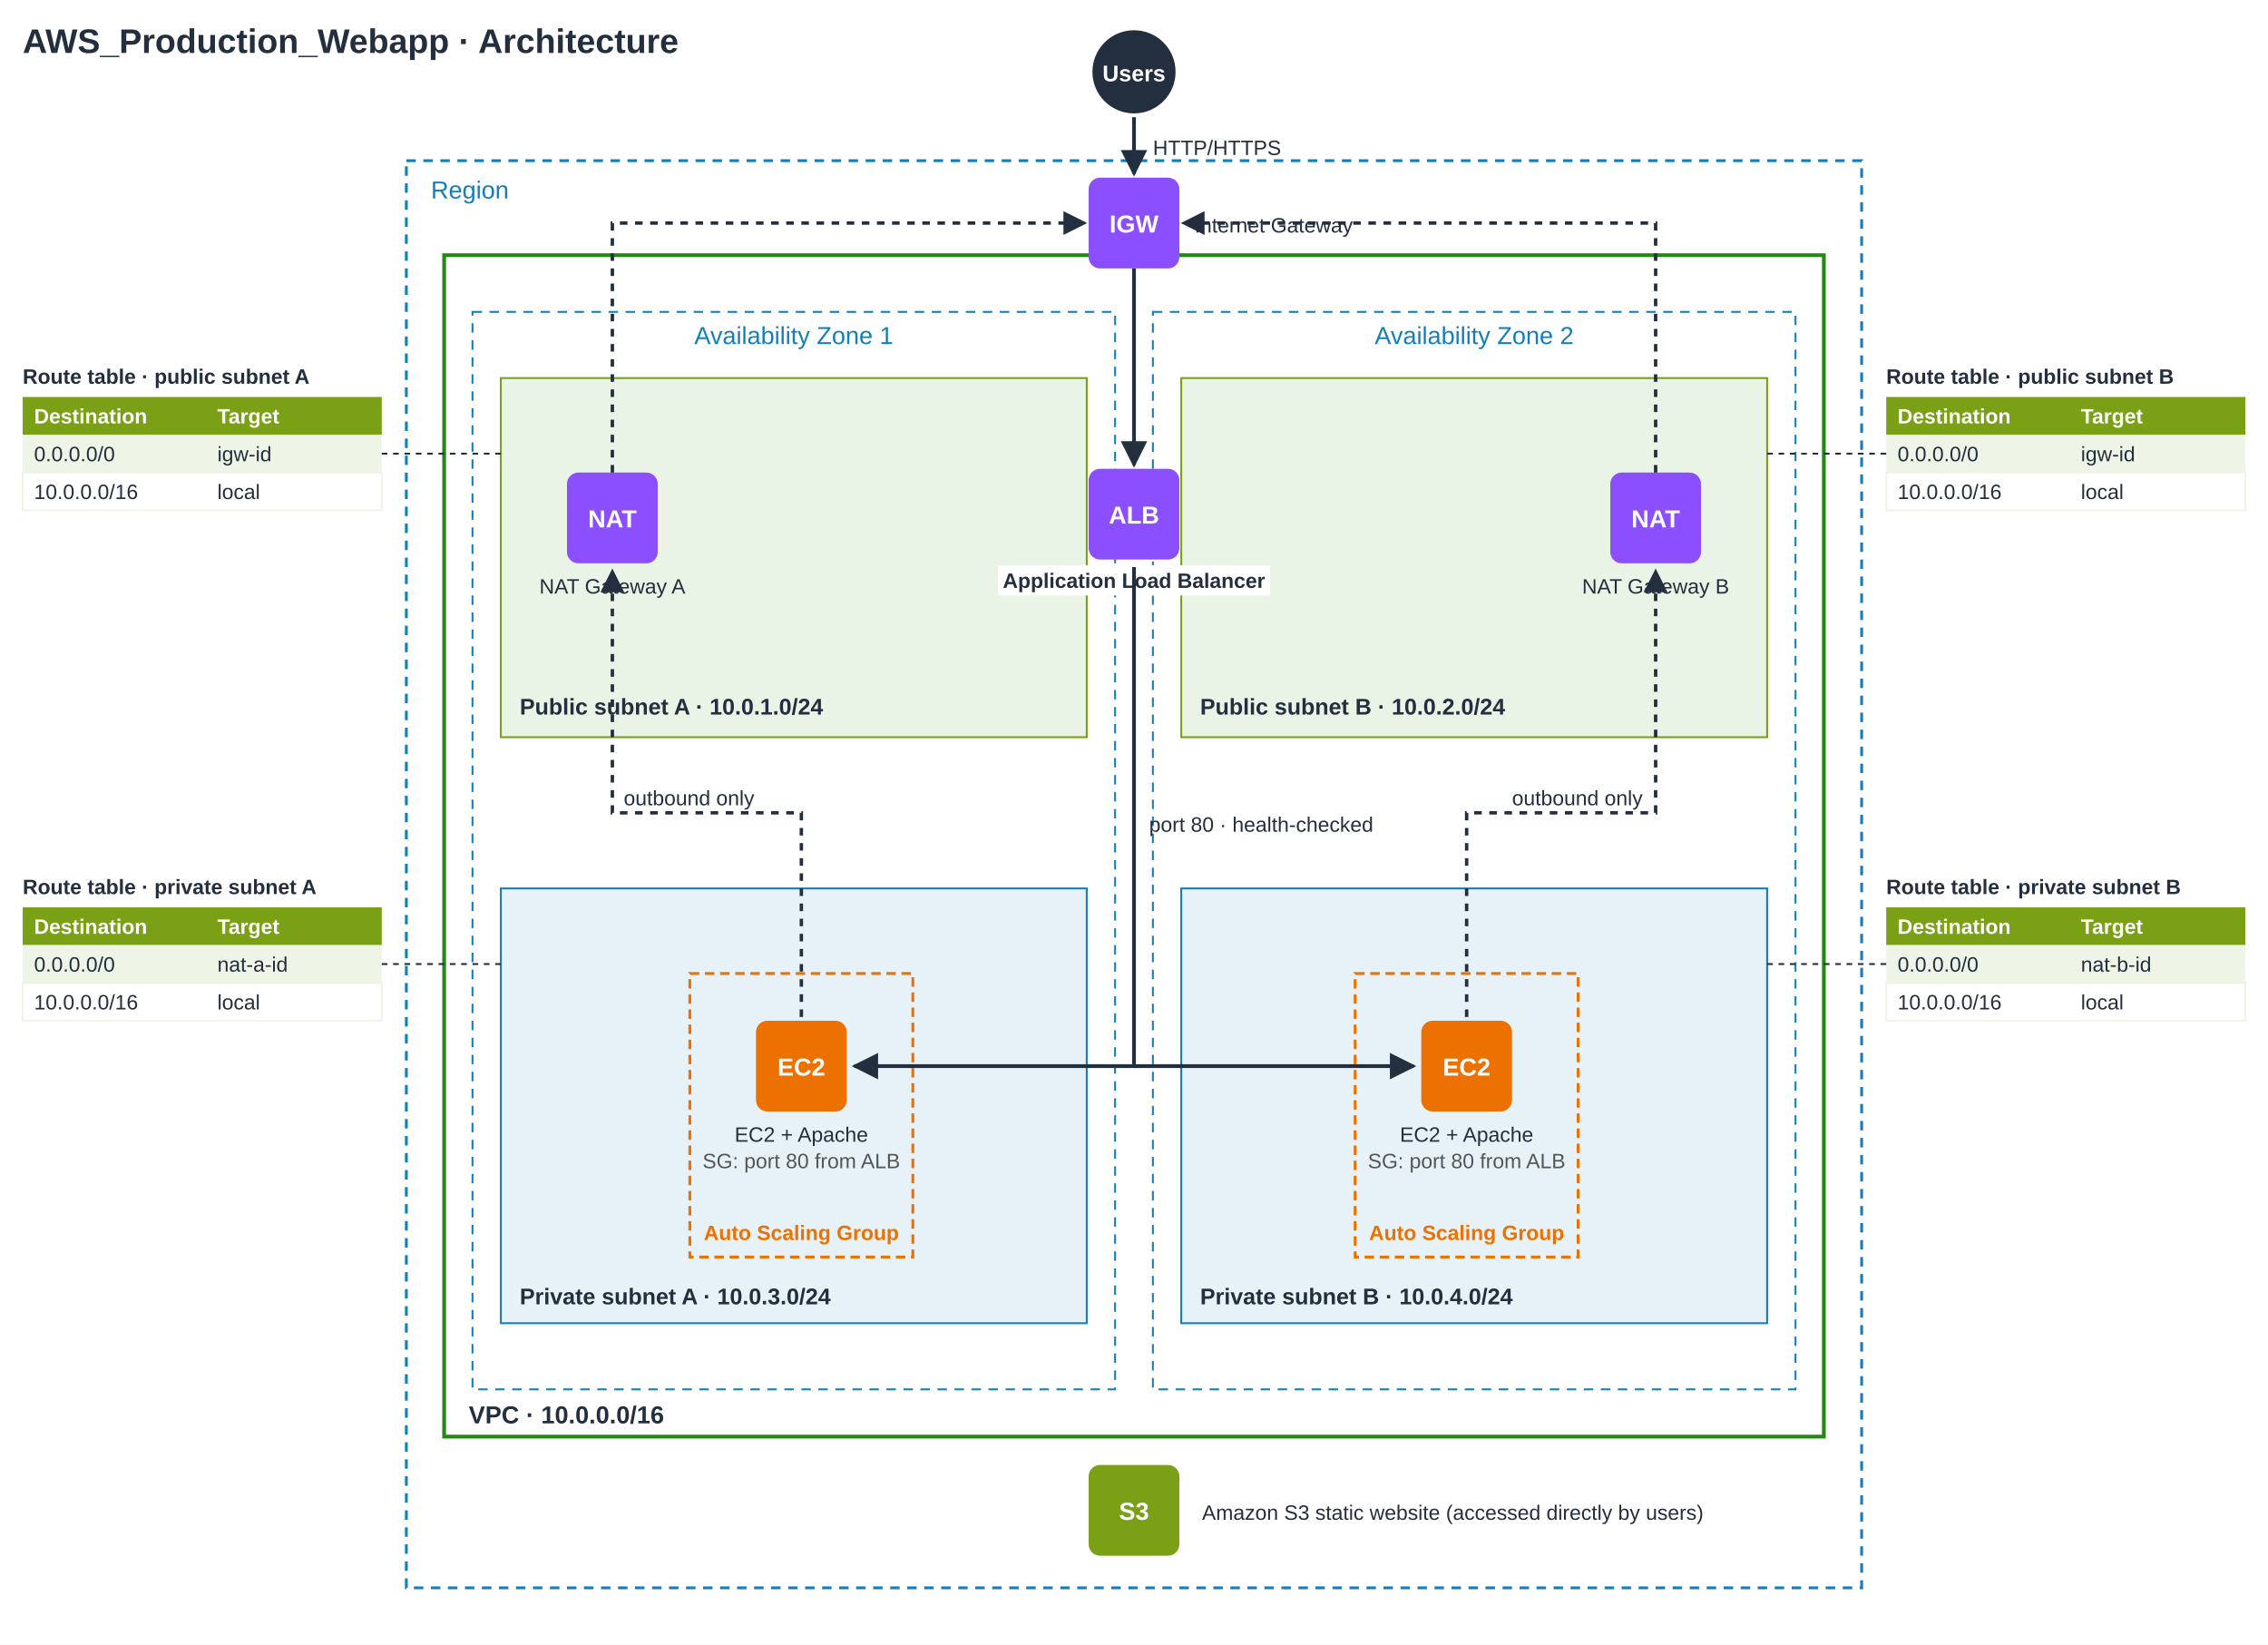
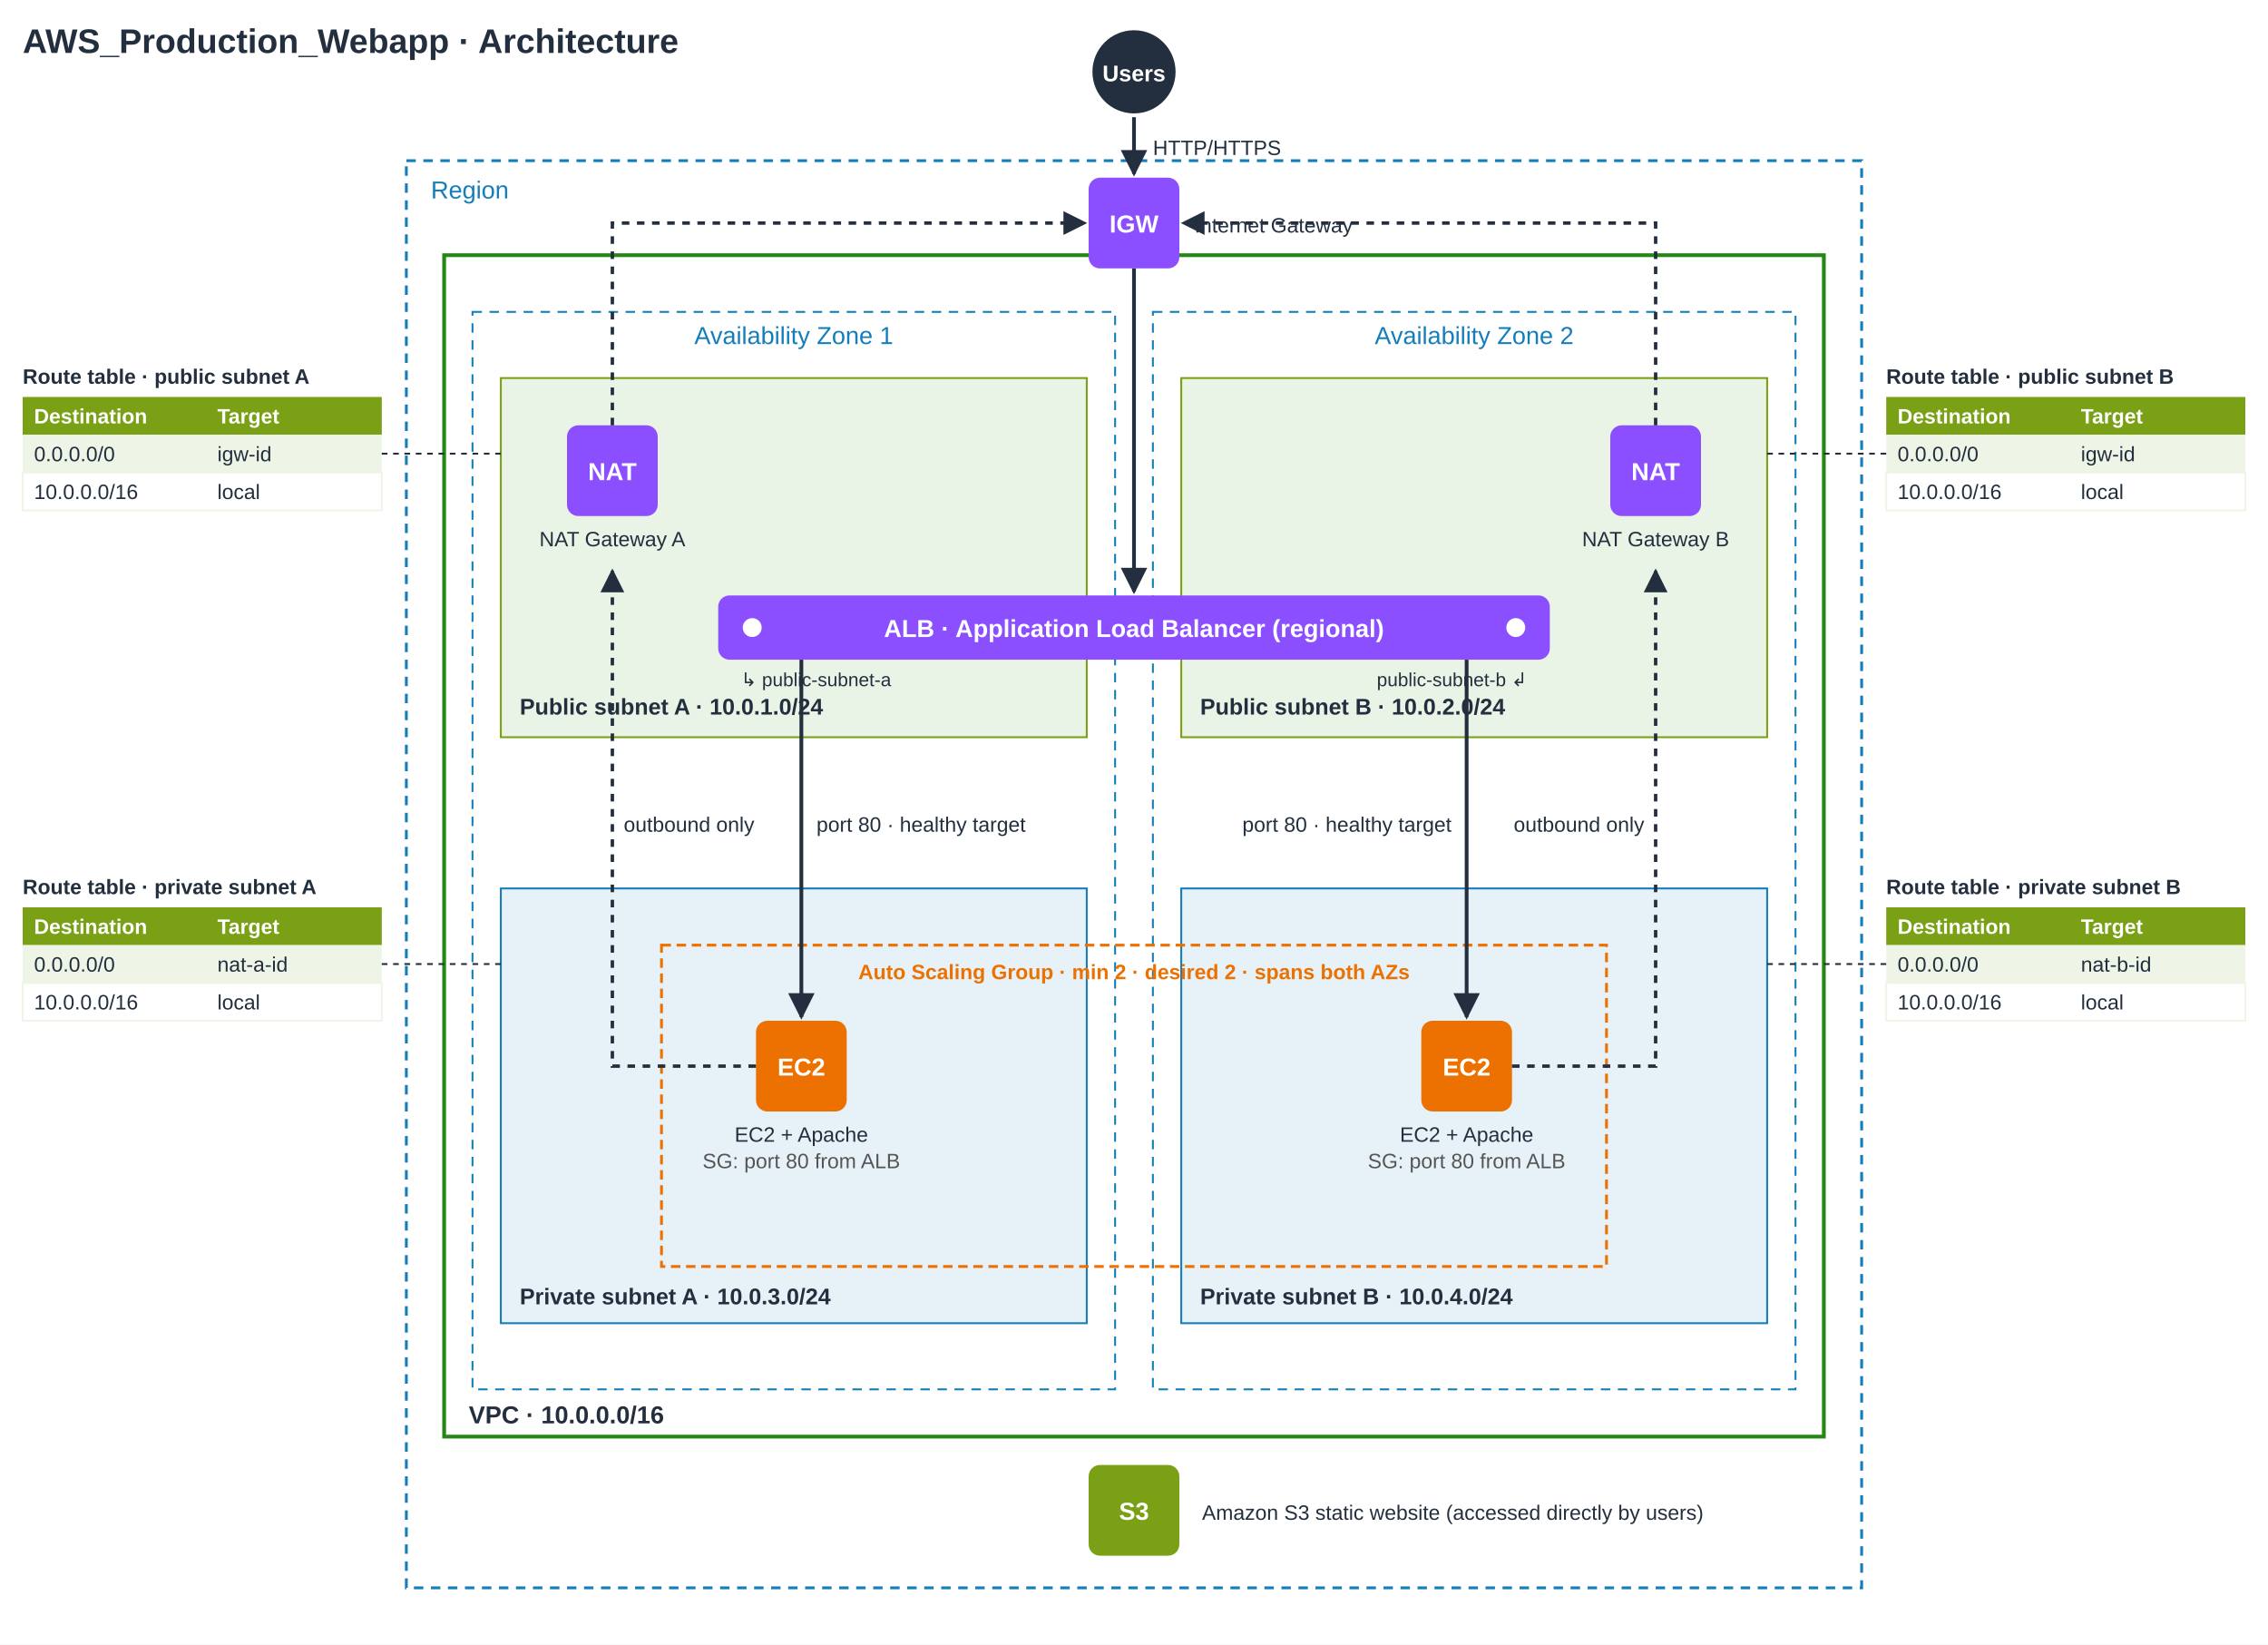
<svg xmlns="http://www.w3.org/2000/svg" viewBox="0 0 1200 870" width="1200" height="870" font-family="Arial, Helvetica, sans-serif">
  <defs>
    <marker id="a" viewBox="0 0 10 10" refX="9" refY="5" markerWidth="7" markerHeight="7" orient="auto-start-reverse">
      <path d="M0,0L10,5L0,10z" fill="#232f3e" />
    </marker>
  </defs>
  <rect width="1200" height="870" fill="#fff" />
  <text x="12" y="28" font-size="18" font-weight="bold" fill="#232f3e">AWS_Production_Webapp · Architecture</text>
  <rect x="215" y="85" width="770" height="755" fill="none" stroke="#147eba" stroke-width="1.5" stroke-dasharray="5 4" />
  <text x="228" y="105" font-size="13" fill="#147eba">Region</text>
  <rect x="235" y="135" width="730" height="625" fill="none" stroke="#248814" stroke-width="2" />
  <text x="248" y="753" font-size="13" font-weight="bold" fill="#232f3e">VPC · 10.0.0.0/16</text>
  <rect x="250" y="165" width="340" height="570" fill="none" stroke="#147eba" stroke-dasharray="5 4" />
  <rect x="610" y="165" width="340" height="570" fill="none" stroke="#147eba" stroke-dasharray="5 4" />
  <text x="420" y="182" font-size="13" fill="#147eba" text-anchor="middle">Availability Zone 1</text>
  <text x="780" y="182" font-size="13" fill="#147eba" text-anchor="middle">Availability Zone 2</text>
  <rect x="265" y="200" width="310" height="190" fill="#e9f3e6" stroke="#7aa116" />
  <rect x="625" y="200" width="310" height="190" fill="#e9f3e6" stroke="#7aa116" />
  <rect x="265" y="470" width="310" height="230" fill="#e6f2f8" stroke="#147eba" />
  <rect x="625" y="470" width="310" height="230" fill="#e6f2f8" stroke="#147eba" />
  <g font-size="12" font-weight="bold" fill="#232f3e">
    <text x="275" y="378">Public subnet A · 10.0.1.0/24</text>
    <text x="635" y="378">Public subnet B · 10.0.2.0/24</text>
    <text x="275" y="690">Private subnet A · 10.0.3.0/24</text>
    <text x="635" y="690">Private subnet B · 10.0.4.0/24</text>
  </g>
  <g fill="none" stroke="#ED7100" stroke-dasharray="5 3" stroke-width="1.5">
-     <rect x="365" y="515" width="118" height="150" />
-     <rect x="717" y="515" width="118" height="150" />
+     <rect x="350" y="500" width="500" height="170" />
  </g>
  <g font-size="11" fill="#ED7100" text-anchor="middle" font-weight="bold">
-     <text x="424" y="656">Auto Scaling Group</text>
-     <text x="776" y="656">Auto Scaling Group</text>
+     <text x="600" y="518">Auto Scaling Group · min 2 · desired 2 · spans both AZs</text>
  </g>
  <g font-weight="bold" font-size="13" fill="#fff" text-anchor="middle">
    <rect x="576" y="94" width="48" height="48" rx="6" fill="#8C4FFF" />
    <text x="600" y="123">IGW</text>
-     <rect x="576" y="248" width="48" height="48" rx="6" fill="#8C4FFF" />
-     <text x="600" y="277">ALB</text>
-     <rect x="300" y="250" width="48" height="48" rx="6" fill="#8C4FFF" />
-     <text x="324" y="279">NAT</text>
-     <rect x="852" y="250" width="48" height="48" rx="6" fill="#8C4FFF" />
-     <text x="876" y="279">NAT</text>
+     <rect x="300" y="225" width="48" height="48" rx="6" fill="#8C4FFF" />
+     <text x="324" y="254">NAT</text>
+     <rect x="852" y="225" width="48" height="48" rx="6" fill="#8C4FFF" />
+     <text x="876" y="254">NAT</text>
    <rect x="400" y="540" width="48" height="48" rx="6" fill="#ED7100" />
    <text x="424" y="569">EC2</text>
    <rect x="752" y="540" width="48" height="48" rx="6" fill="#ED7100" />
    <text x="776" y="569">EC2</text>
    <rect x="576" y="775" width="48" height="48" rx="6" fill="#7AA116" />
    <text x="600" y="804">S3</text>
    <circle cx="600" cy="38" r="22" fill="#232f3e" />
    <text x="600" y="43" font-size="12">Users</text>
  </g>
+   <rect x="380" y="315" width="440" height="34" rx="6" fill="#8C4FFF" />
+   <circle cx="398" cy="332" r="5" fill="#fff" />
+   <circle cx="802" cy="332" r="5" fill="#fff" />
+   <text x="600" y="337" font-size="13" font-weight="bold" fill="#fff" text-anchor="middle">ALB · Application Load Balancer (regional)</text>
+   <text x="392" y="363" font-size="10" fill="#232f3e">↳ public-subnet-a</text>
+   <text x="808" y="363" font-size="10" fill="#232f3e" text-anchor="end">public-subnet-b ↲</text>
  <g font-size="11" fill="#232f3e" text-anchor="middle">
-     <text x="324" y="314">NAT Gateway A</text>
-     <text x="876" y="314">NAT Gateway B</text>
-     <rect x="528" y="299" width="144" height="16" fill="#fff" />
-     <text x="600" y="311" font-weight="bold">Application Load Balancer</text>
+     <text x="324" y="289">NAT Gateway A</text>
+     <text x="876" y="289">NAT Gateway B</text>
    <text x="632" y="123" text-anchor="start">Internet Gateway</text>
    <text x="424" y="604">EC2 + Apache</text>
    <text x="424" y="618" fill="#555">SG: port 80 from ALB</text>
    <text x="776" y="604">EC2 + Apache</text>
    <text x="776" y="618" fill="#555">SG: port 80 from ALB</text>
    <text x="636" y="804" text-anchor="start">Amazon S3 static website (accessed directly by users)</text>
  </g>
  <g stroke="#232f3e" stroke-width="2" fill="none" marker-end="url(#a)">
    <path d="M600,62 V92" />
-     <path d="M600,142 V246" />
-     <path d="M600,300 V564 H452" />
-     <path d="M600,564 H748" />
+     <path d="M600,142 V313" />
+     <path d="M424,349 V538" />
+     <path d="M776,349 V538" />
  </g>
  <text x="610" y="82" font-size="11" fill="#232f3e">HTTP/HTTPS</text>
-   <text x="608" y="440" font-size="11" fill="#232f3e">port 80 · health-checked</text>
+   <text x="432" y="440" font-size="11" fill="#232f3e">port 80 · healthy target</text>
+   <text x="768" y="440" font-size="11" fill="#232f3e" text-anchor="end">port 80 · healthy target</text>
  <g stroke="#232f3e" stroke-width="1.8" stroke-dasharray="4 4" fill="none" marker-end="url(#a)">
-     <path d="M424,538 V430 H324 V302" />
-     <path d="M776,538 V430 H876 V302" />
-     <path d="M324,250 V118 H574" />
-     <path d="M876,250 V118 H626" />
+     <path d="M400,564 H324 V302" />
+     <path d="M800,564 H876 V302" />
+     <path d="M324,225 V118 H574" />
+     <path d="M876,225 V118 H626" />
  </g>
-   <text x="330" y="426" font-size="11" fill="#232f3e">outbound only</text>
-   <text x="800" y="426" font-size="11" fill="#232f3e">outbound only</text>
+   <text x="330" y="440" font-size="11" fill="#232f3e">outbound only</text>
+   <text x="870" y="440" font-size="11" fill="#232f3e" text-anchor="end">outbound only</text>
  <g font-size="11" fill="#232f3e">
    <g id="rtA">
      <text x="12" y="203" font-weight="bold">Route table · public subnet A</text>
      <rect x="12" y="210" width="190" height="20" fill="#7aa116" />
      <text x="18" y="224" fill="#fff" font-weight="bold">Destination</text>
      <text x="115" y="224" fill="#fff" font-weight="bold">Target</text>
      <rect x="12" y="230" width="190" height="20" fill="#eef5e6" />
      <text x="18" y="244">0.0.0.0/0</text>
      <text x="115" y="244">igw-id</text>
      <rect x="12" y="250" width="190" height="20" fill="#fff" stroke="#eef5e6" />
      <text x="18" y="264">10.0.0.0/16</text>
      <text x="115" y="264">local</text>
      <text x="12" y="473" font-weight="bold">Route table · private subnet A</text>
      <rect x="12" y="480" width="190" height="20" fill="#7aa116" />
      <text x="18" y="494" fill="#fff" font-weight="bold">Destination</text>
      <text x="115" y="494" fill="#fff" font-weight="bold">Target</text>
      <rect x="12" y="500" width="190" height="20" fill="#eef5e6" />
      <text x="18" y="514">0.0.0.0/0</text>
      <text x="115" y="514">nat-a-id</text>
      <rect x="12" y="520" width="190" height="20" fill="#fff" stroke="#eef5e6" />
      <text x="18" y="534">10.0.0.0/16</text>
      <text x="115" y="534">local</text>
    </g>
    <text x="998" y="203" font-weight="bold">Route table · public subnet B</text>
    <rect x="998" y="210" width="190" height="20" fill="#7aa116" />
    <text x="1004" y="224" fill="#fff" font-weight="bold">Destination</text>
    <text x="1101" y="224" fill="#fff" font-weight="bold">Target</text>
    <rect x="998" y="230" width="190" height="20" fill="#eef5e6" />
    <text x="1004" y="244">0.0.0.0/0</text>
    <text x="1101" y="244">igw-id</text>
    <rect x="998" y="250" width="190" height="20" fill="#fff" stroke="#eef5e6" />
    <text x="1004" y="264">10.0.0.0/16</text>
    <text x="1101" y="264">local</text>
    <text x="998" y="473" font-weight="bold">Route table · private subnet B</text>
    <rect x="998" y="480" width="190" height="20" fill="#7aa116" />
    <text x="1004" y="494" fill="#fff" font-weight="bold">Destination</text>
    <text x="1101" y="494" fill="#fff" font-weight="bold">Target</text>
    <rect x="998" y="500" width="190" height="20" fill="#eef5e6" />
    <text x="1004" y="514">0.0.0.0/0</text>
    <text x="1101" y="514">nat-b-id</text>
    <rect x="998" y="520" width="190" height="20" fill="#fff" stroke="#eef5e6" />
    <text x="1004" y="534">10.0.0.0/16</text>
    <text x="1101" y="534">local</text>
  </g>
  <g stroke="#232f3e" stroke-dasharray="3 3" fill="none">
    <path d="M202,240 H265" />
    <path d="M202,510 H265" />
    <path d="M998,240 H935" />
    <path d="M998,510 H935" />
  </g>
</svg>
